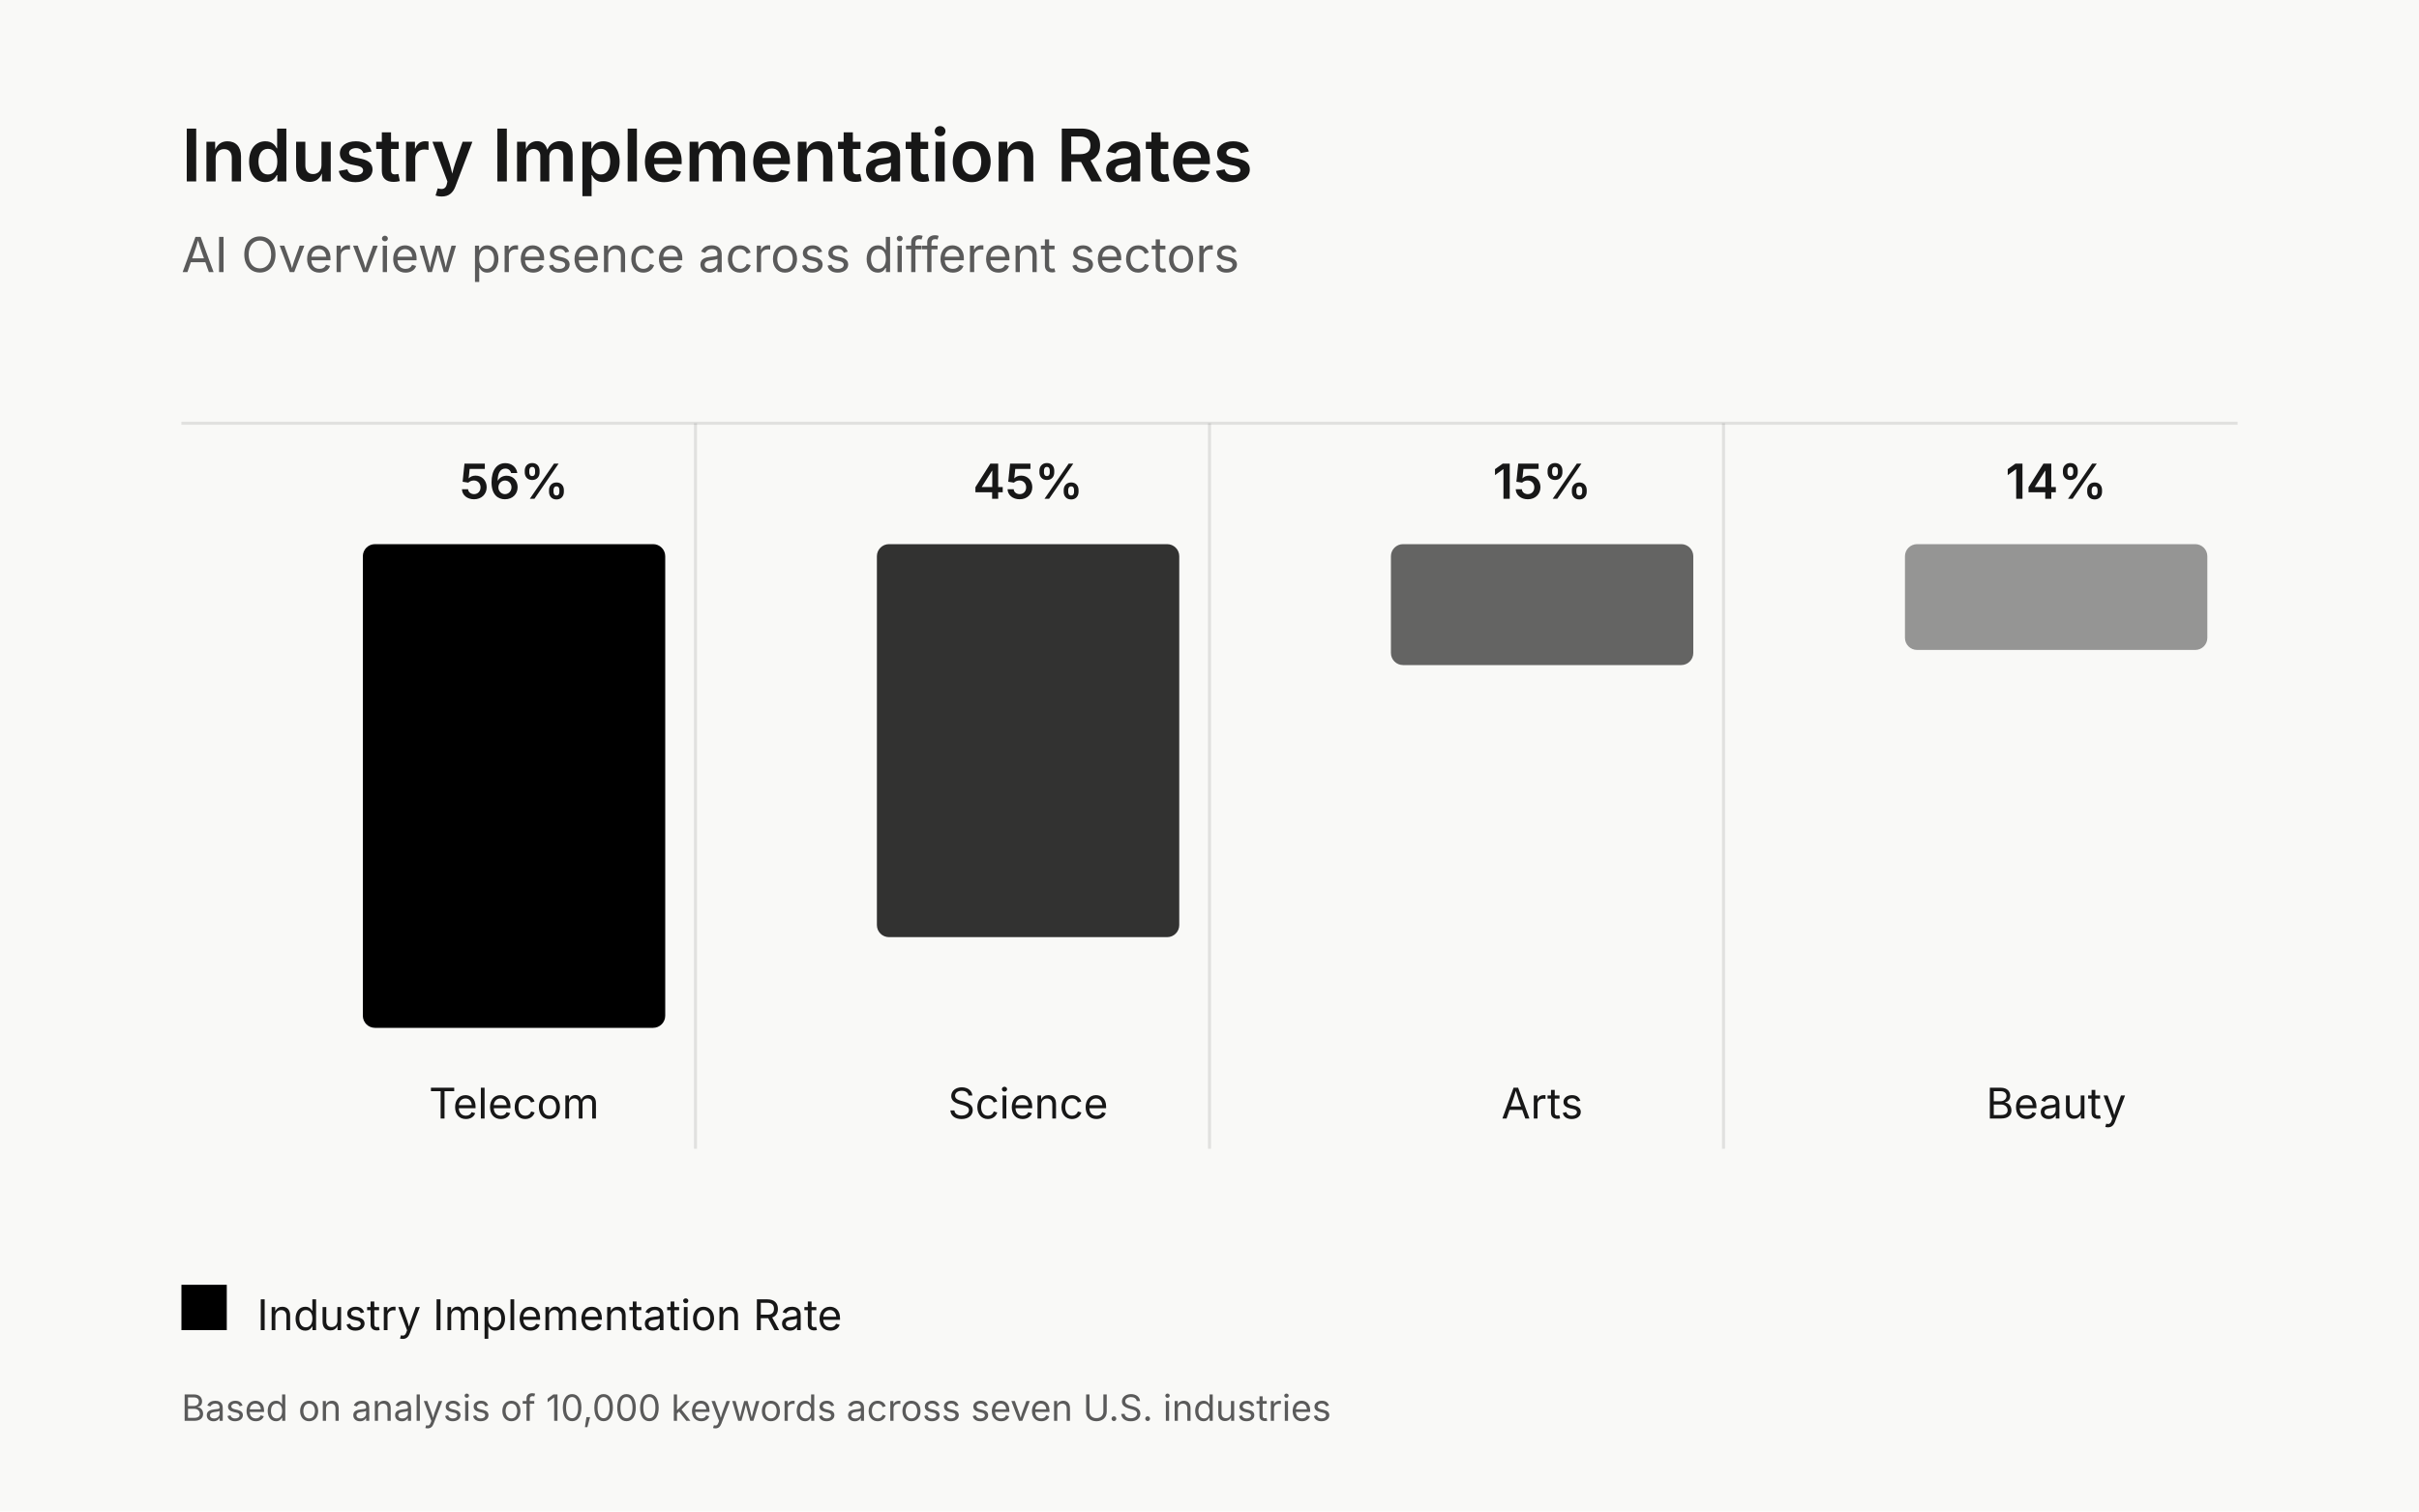
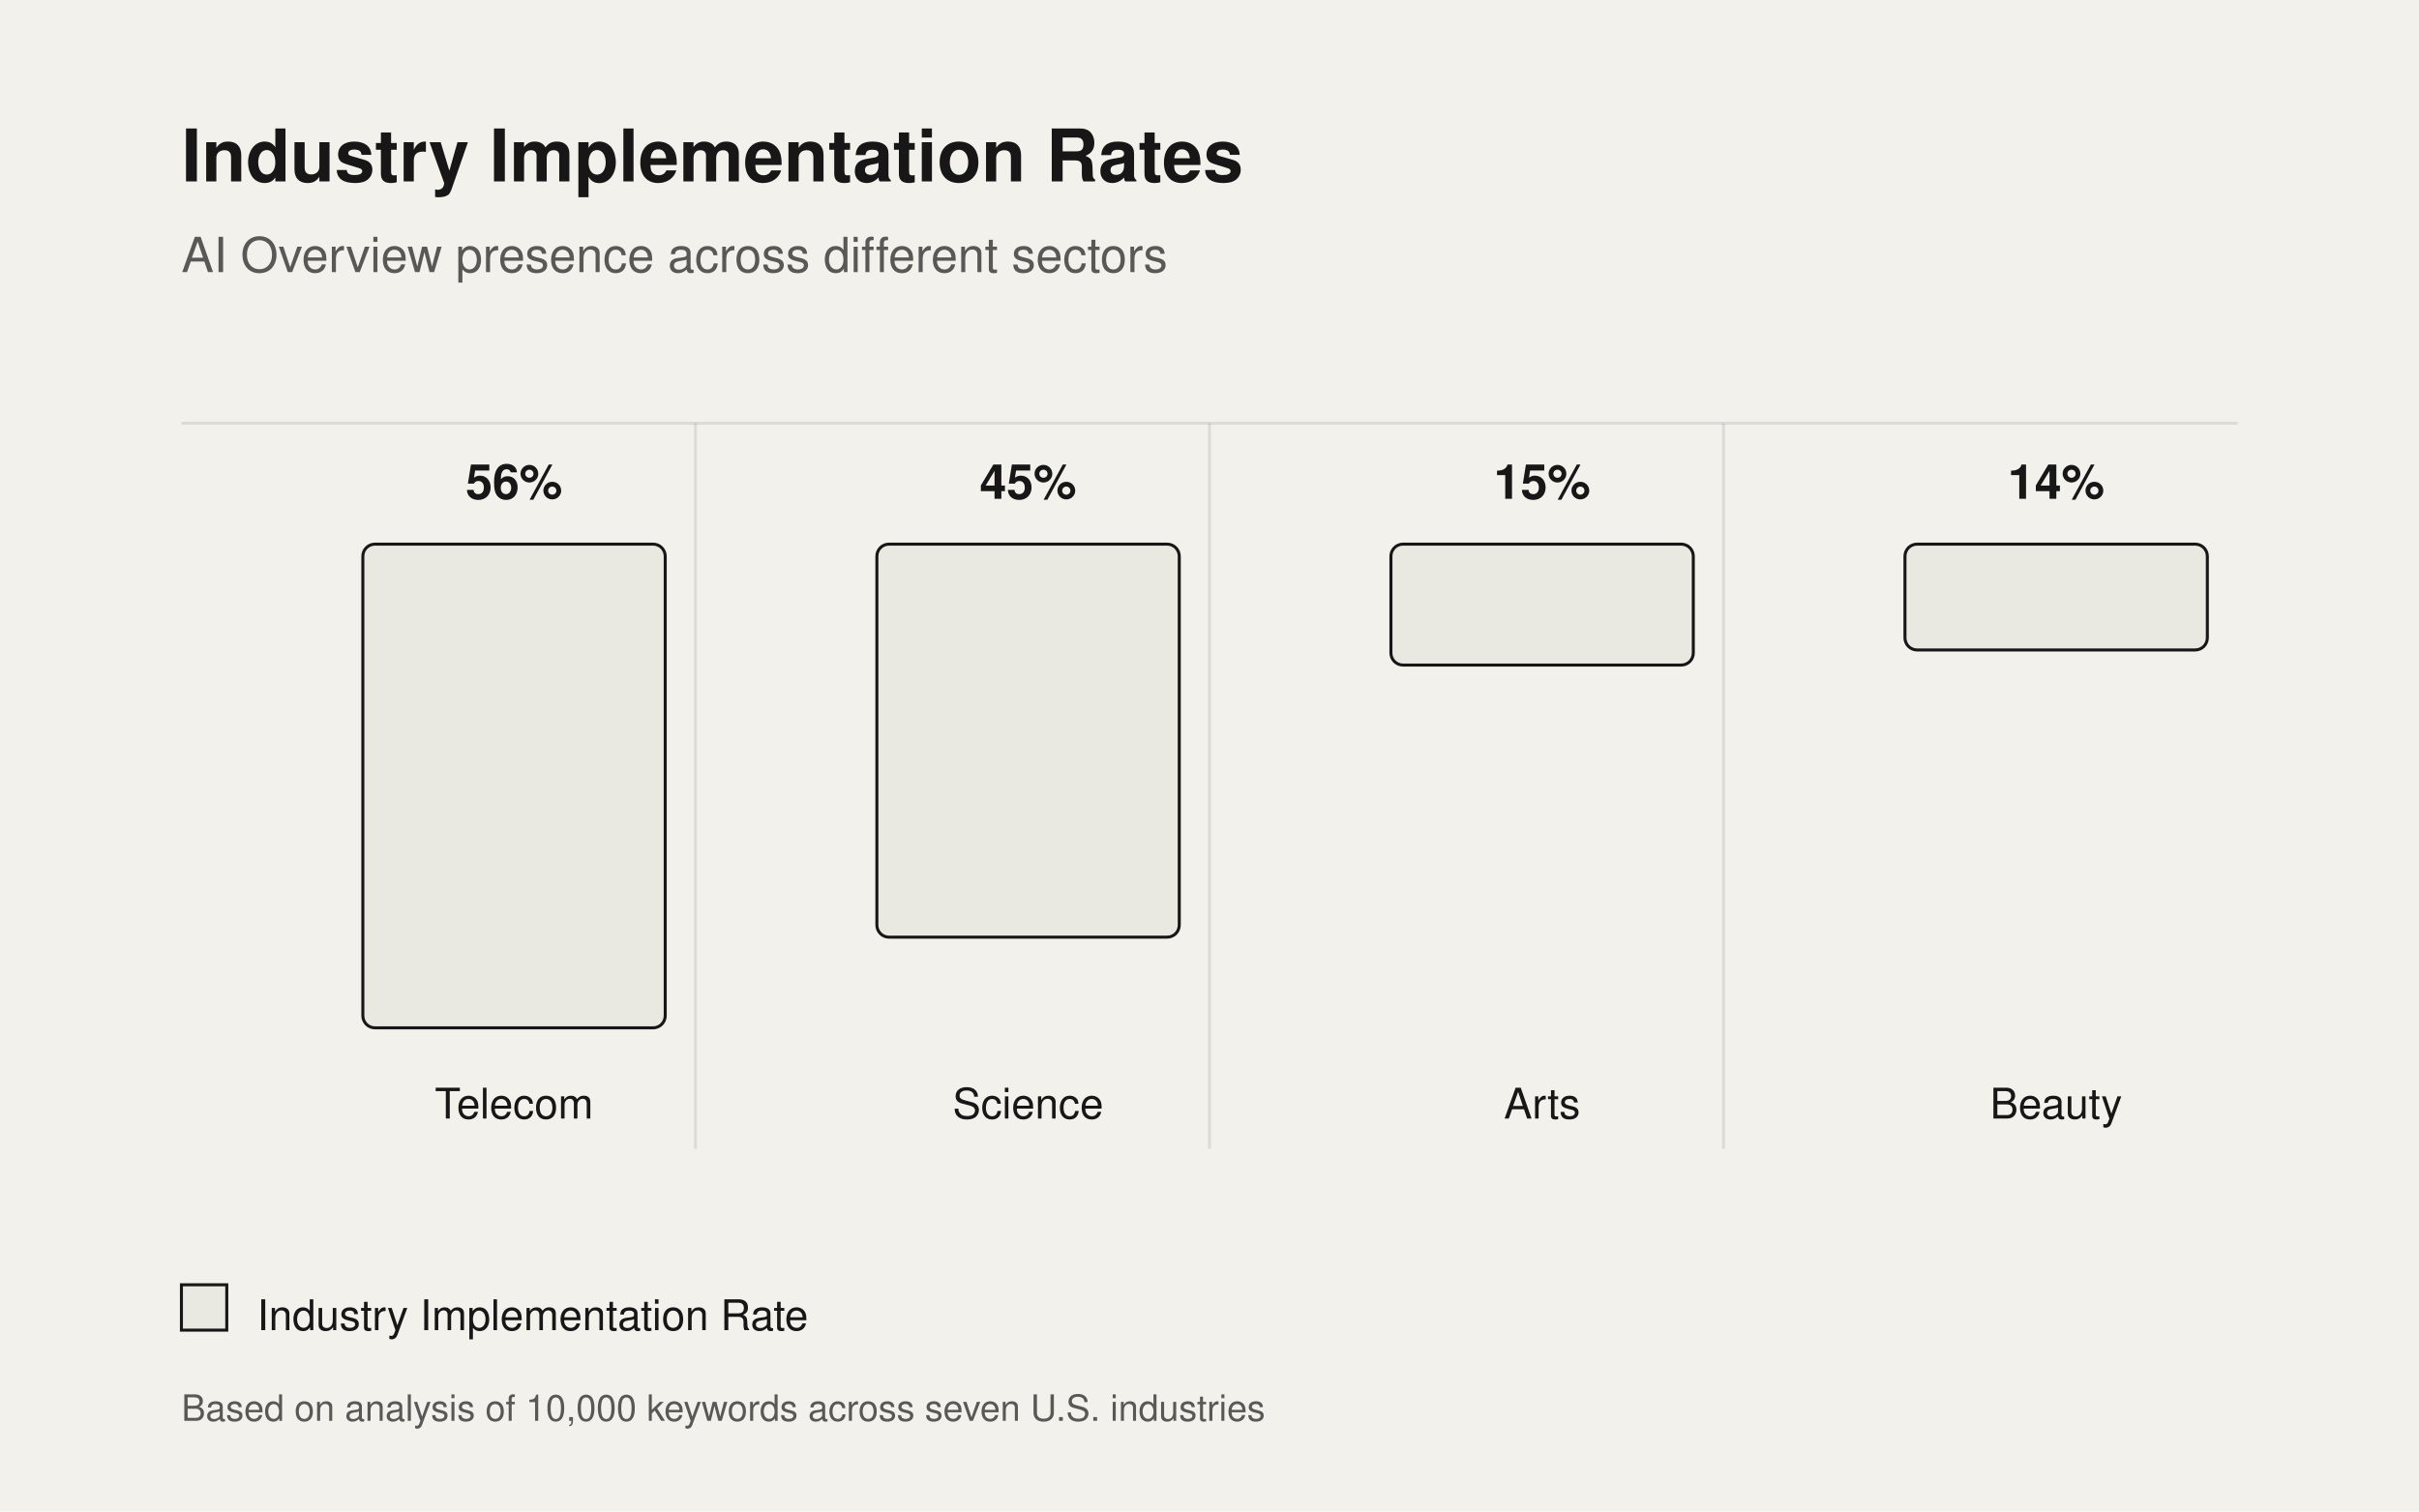
<svg xmlns="http://www.w3.org/2000/svg" viewBox="0 0 800 500">
-   <rect width="800" height="500" fill="#F9F9F7" />
-   <text x="60" y="60" font-family="Inter, -apple-system, sans-serif" font-size="24" font-weight="600" fill="#171717">
+   <rect width="800" height="500" fill="#F2F1EC" />
+   <text x="60" y="60" font-family="system-ui, BlinkMacSystemFont, Segoe UI, Helvetica, Arial, sans-serif, Apple Color Emoji, Segoe UI Emoji, Segoe UI Symbol" font-size="24" font-weight="600" fill="#171717">
    Industry Implementation Rates
  </text>
-   <text x="60" y="90" font-family="Inter, -apple-system, sans-serif" font-size="16" fill="#171717" opacity="0.7">
+   <text x="60" y="90" font-family="system-ui, BlinkMacSystemFont, Segoe UI, Helvetica, Arial, sans-serif, Apple Color Emoji, Segoe UI Emoji, Segoe UI Symbol" font-size="16" fill="#171717" opacity="0.7">
    AI Overview presence across different sectors
  </text>
  <g transform="translate(60, 140)">
-     <g stroke="#000000" stroke-opacity="0.1">
+     <g stroke="#171717" stroke-opacity="0.1">
      <line x1="0" y1="0" x2="680" y2="0" />
      <line x1="170" y1="0" x2="170" y2="240" />
      <line x1="340" y1="0" x2="340" y2="240" />
      <line x1="510" y1="0" x2="510" y2="240" />
    </g>
    <g>
      <g transform="translate(60, 30)">
-         <text x="50" y="-5" font-family="Inter, -apple-system, sans-serif" font-size="16" font-weight="600" fill="#171717" text-anchor="middle">56%</text>
-         <rect x="0" y="10" width="100" height="160" fill="#000000" rx="4" />
-         <text x="50" y="200" font-family="Inter, -apple-system, sans-serif" font-size="14" fill="#171717" text-anchor="middle">Telecom</text>
+         <text x="50" y="-5" font-family="system-ui, BlinkMacSystemFont, Segoe UI, Helvetica, Arial, sans-serif, Apple Color Emoji, Segoe UI Emoji, Segoe UI Symbol" font-size="16" font-weight="600" fill="#171717" text-anchor="middle">56%</text>
+         <rect x="0" y="10" width="100" height="160" fill="#EAE9E1" stroke="#171717" stroke-width="1" rx="4" />
+         <text x="50" y="200" font-family="system-ui, BlinkMacSystemFont, Segoe UI, Helvetica, Arial, sans-serif, Apple Color Emoji, Segoe UI Emoji, Segoe UI Symbol" font-size="14" fill="#171717" text-anchor="middle">Telecom</text>
      </g>
      <g transform="translate(230, 30)">
-         <text x="50" y="-5" font-family="Inter, -apple-system, sans-serif" font-size="16" font-weight="600" fill="#171717" text-anchor="middle">45%</text>
-         <rect x="0" y="10" width="100" height="130" fill="#000000" opacity="0.8" rx="4" />
-         <text x="50" y="200" font-family="Inter, -apple-system, sans-serif" font-size="14" fill="#171717" text-anchor="middle">Science</text>
+         <text x="50" y="-5" font-family="system-ui, BlinkMacSystemFont, Segoe UI, Helvetica, Arial, sans-serif, Apple Color Emoji, Segoe UI Emoji, Segoe UI Symbol" font-size="16" font-weight="600" fill="#171717" text-anchor="middle">45%</text>
+         <rect x="0" y="10" width="100" height="130" fill="#EAE9E1" stroke="#171717" stroke-width="1" rx="4" />
+         <text x="50" y="200" font-family="system-ui, BlinkMacSystemFont, Segoe UI, Helvetica, Arial, sans-serif, Apple Color Emoji, Segoe UI Emoji, Segoe UI Symbol" font-size="14" fill="#171717" text-anchor="middle">Science</text>
      </g>
      <g transform="translate(400, 30)">
-         <text x="50" y="-5" font-family="Inter, -apple-system, sans-serif" font-size="16" font-weight="600" fill="#171717" text-anchor="middle">15%</text>
-         <rect x="0" y="10" width="100" height="40" fill="#000000" opacity="0.6" rx="4" />
-         <text x="50" y="200" font-family="Inter, -apple-system, sans-serif" font-size="14" fill="#171717" text-anchor="middle">Arts</text>
+         <text x="50" y="-5" font-family="system-ui, BlinkMacSystemFont, Segoe UI, Helvetica, Arial, sans-serif, Apple Color Emoji, Segoe UI Emoji, Segoe UI Symbol" font-size="16" font-weight="600" fill="#171717" text-anchor="middle">15%</text>
+         <rect x="0" y="10" width="100" height="40" fill="#EAE9E1" stroke="#171717" stroke-width="1" rx="4" />
+         <text x="50" y="200" font-family="system-ui, BlinkMacSystemFont, Segoe UI, Helvetica, Arial, sans-serif, Apple Color Emoji, Segoe UI Emoji, Segoe UI Symbol" font-size="14" fill="#171717" text-anchor="middle">Arts</text>
      </g>
      <g transform="translate(570, 30)">
-         <text x="50" y="-5" font-family="Inter, -apple-system, sans-serif" font-size="16" font-weight="600" fill="#171717" text-anchor="middle">14%</text>
-         <rect x="0" y="10" width="100" height="35" fill="#000000" opacity="0.4" rx="4" />
-         <text x="50" y="200" font-family="Inter, -apple-system, sans-serif" font-size="14" fill="#171717" text-anchor="middle">Beauty</text>
+         <text x="50" y="-5" font-family="system-ui, BlinkMacSystemFont, Segoe UI, Helvetica, Arial, sans-serif, Apple Color Emoji, Segoe UI Emoji, Segoe UI Symbol" font-size="16" font-weight="600" fill="#171717" text-anchor="middle">14%</text>
+         <rect x="0" y="10" width="100" height="35" fill="#EAE9E1" stroke="#171717" stroke-width="1" rx="4" />
+         <text x="50" y="200" font-family="system-ui, BlinkMacSystemFont, Segoe UI, Helvetica, Arial, sans-serif, Apple Color Emoji, Segoe UI Emoji, Segoe UI Symbol" font-size="14" fill="#171717" text-anchor="middle">Beauty</text>
      </g>
    </g>
  </g>
  <g transform="translate(60, 440)">
-     <rect x="0" y="-15" width="15" height="15" fill="#000000" />
-     <text x="25" y="0" font-family="Inter, -apple-system, sans-serif" font-size="14" fill="#171717">Industry Implementation Rate</text>
-     <text x="0" y="30" font-family="Inter, -apple-system, sans-serif" font-size="12" fill="#171717" opacity="0.7">
+     <rect x="0" y="-15" width="15" height="15" fill="#EAE9E1" stroke="#171717" stroke-width="1" />
+     <text x="25" y="0" font-family="system-ui, BlinkMacSystemFont, Segoe UI, Helvetica, Arial, sans-serif, Apple Color Emoji, Segoe UI Emoji, Segoe UI Symbol" font-size="14" fill="#171717">Industry Implementation Rate</text>
+     <text x="0" y="30" font-family="system-ui, BlinkMacSystemFont, Segoe UI, Helvetica, Arial, sans-serif, Apple Color Emoji, Segoe UI Emoji, Segoe UI Symbol" font-size="12" fill="#171717" opacity="0.7">
      Based on analysis of 10,000 keywords across seven U.S. industries
    </text>
  </g>
</svg>
